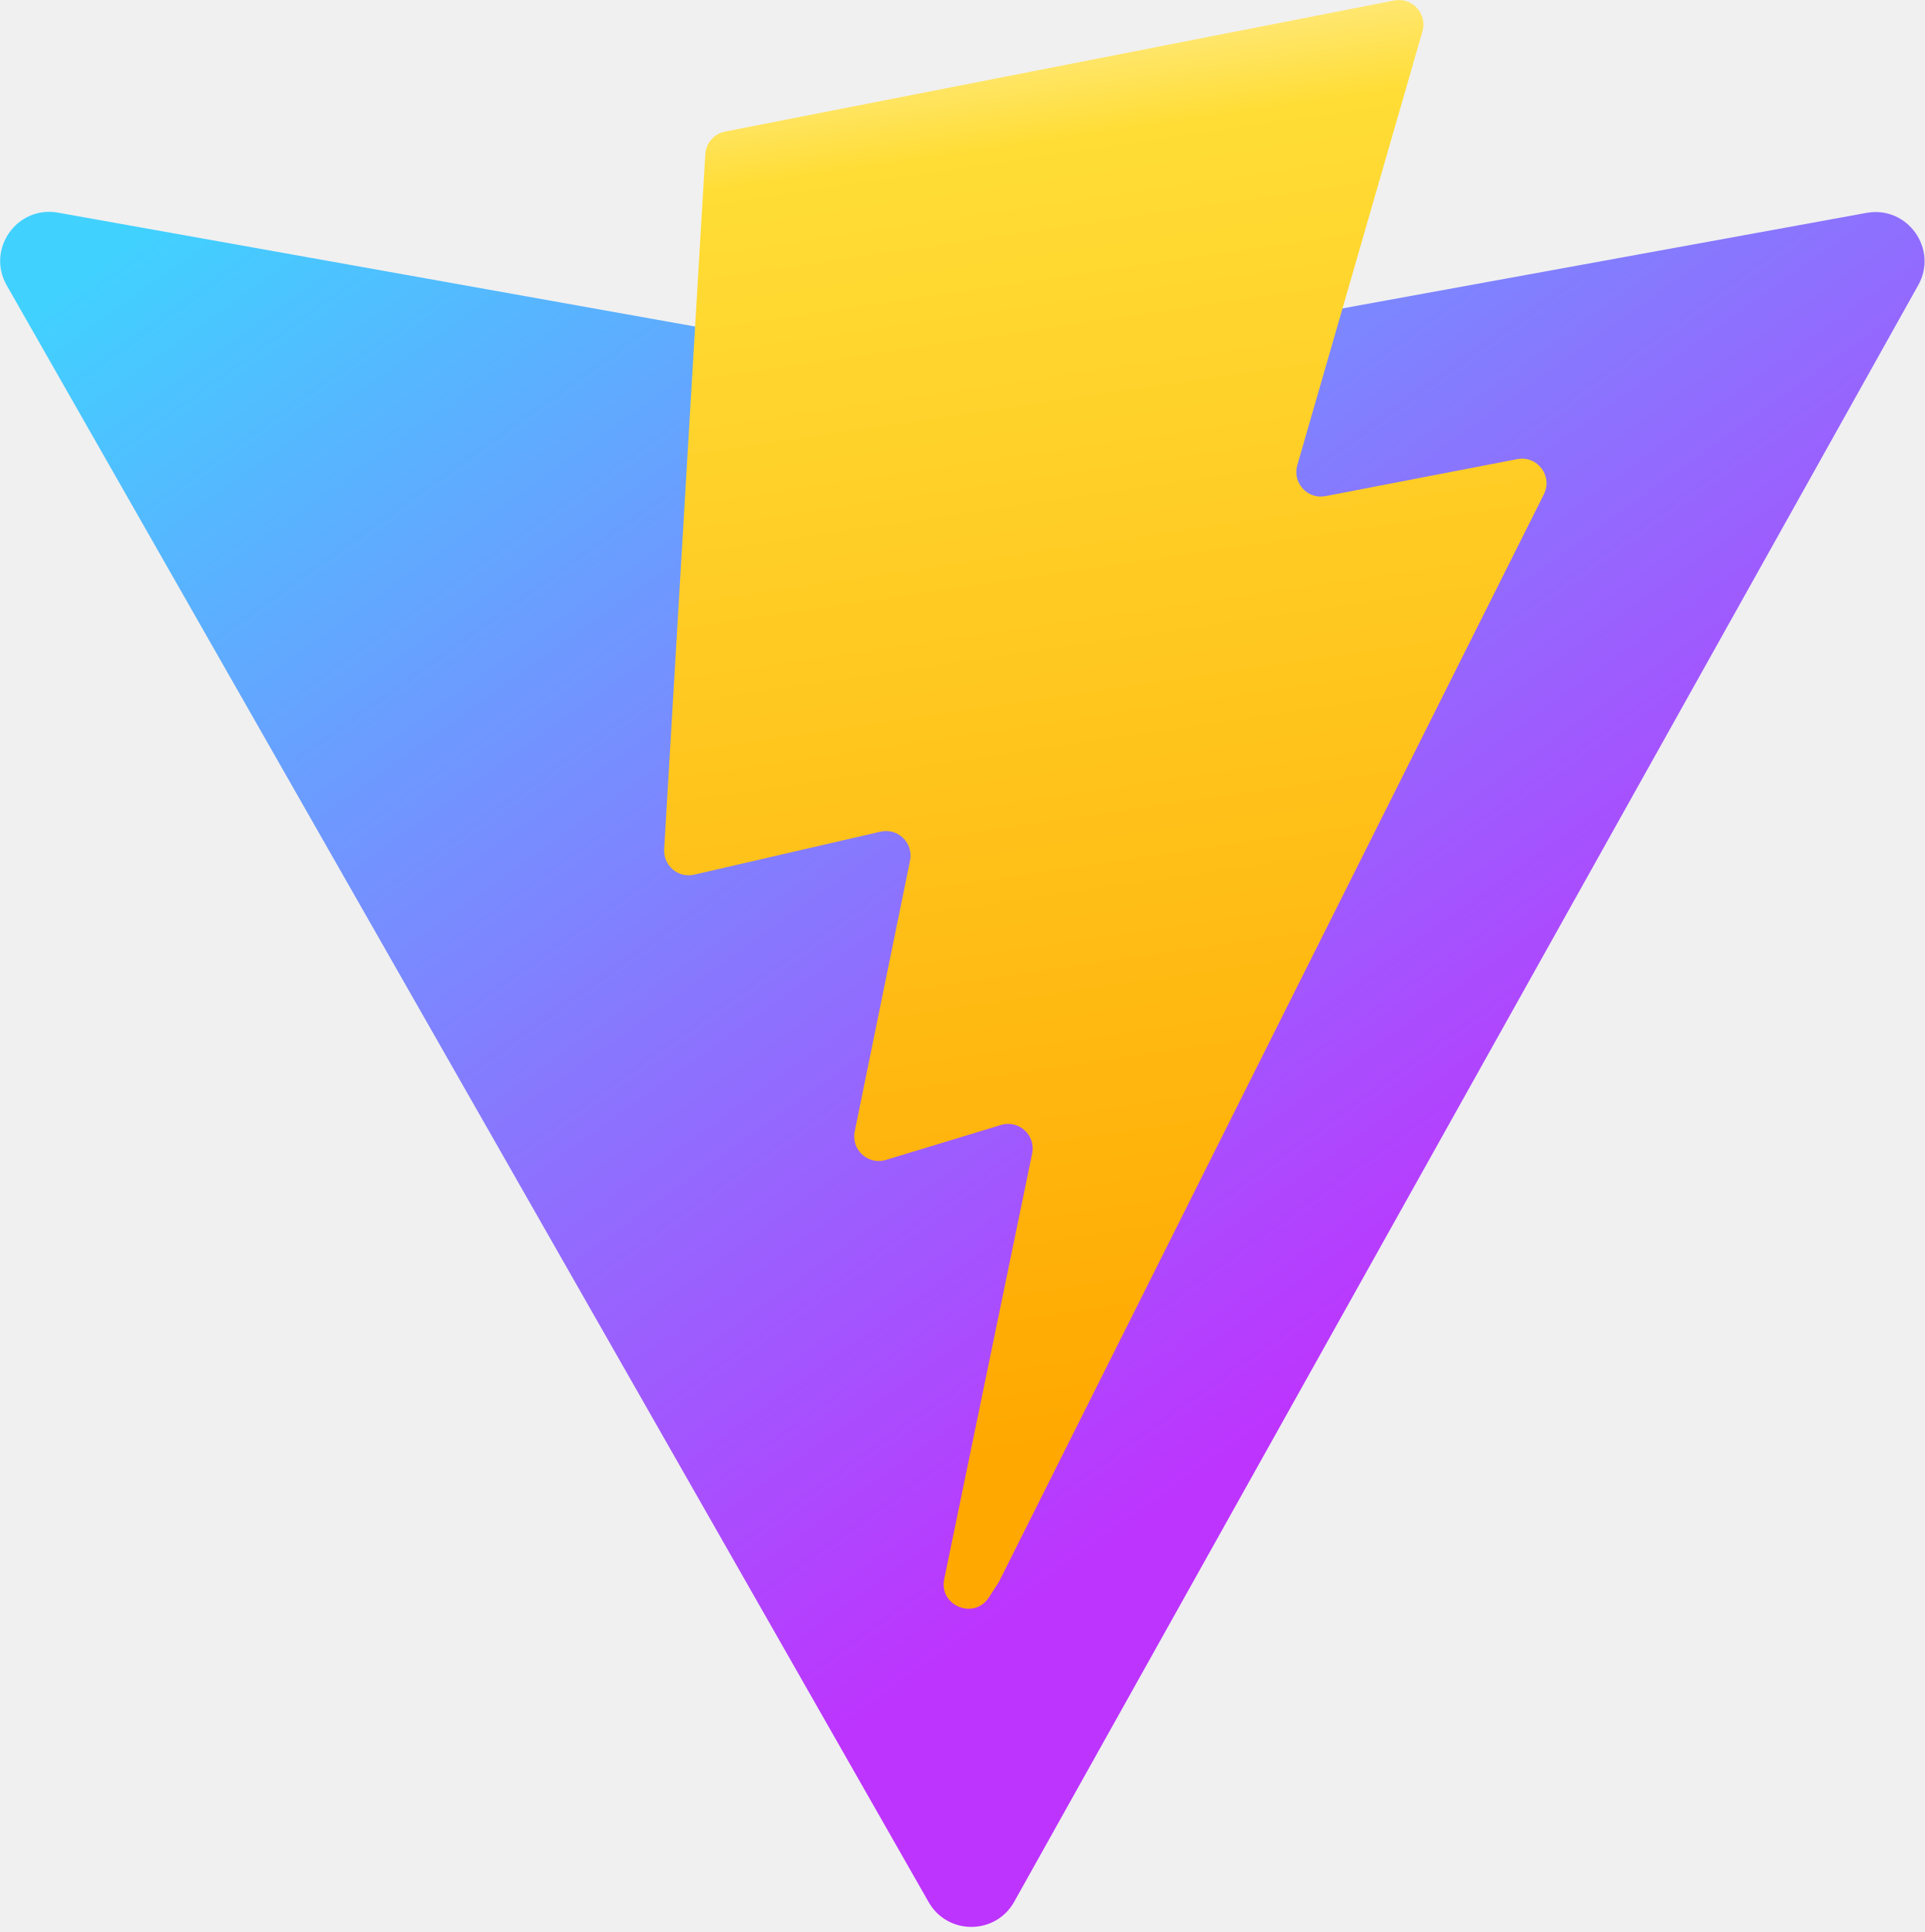
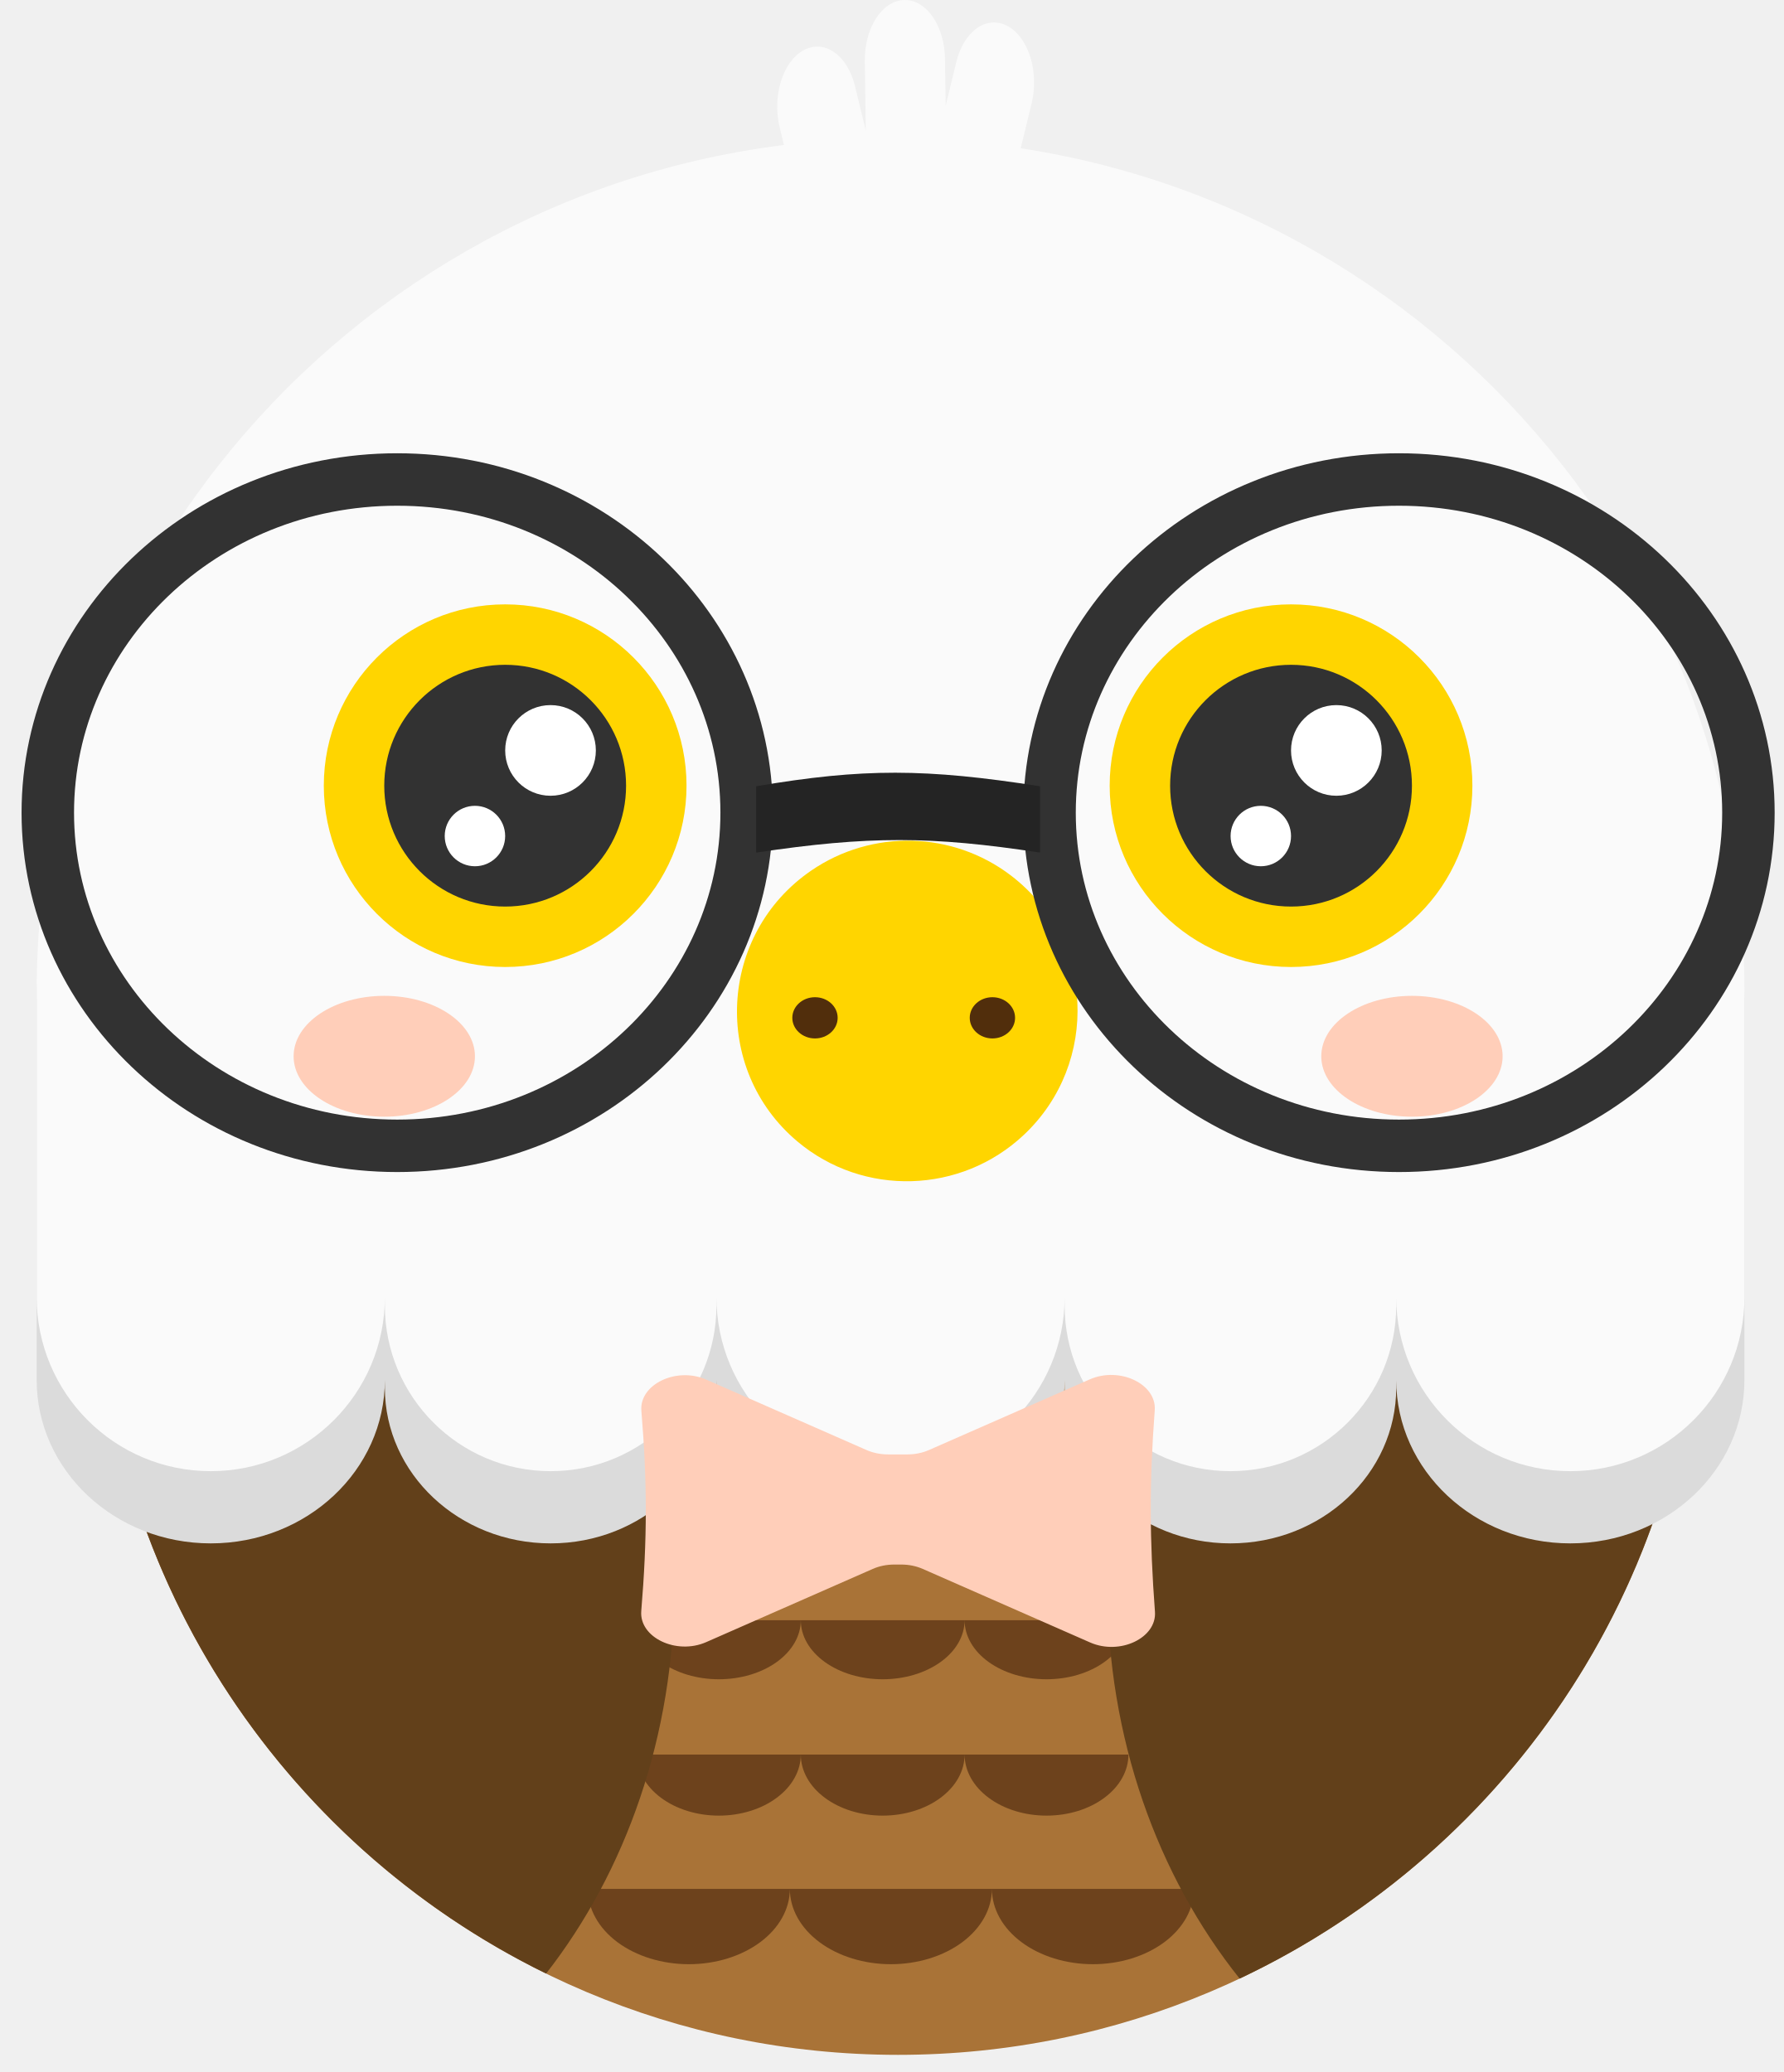
- <svg xmlns="http://www.w3.org/2000/svg" aria-hidden="true" role="img" class="iconify iconify--logos" width="31.88" height="32" preserveAspectRatio="xMidYMid meet" viewBox="0 0 256 257">
-   <defs>
-     <linearGradient id="IconifyId1813088fe1fbc01fb466" x1="-.828%" x2="57.636%" y1="7.652%" y2="78.411%">
-       <stop offset="0%" stop-color="#41D1FF" />
-       <stop offset="100%" stop-color="#BD34FE" />
-     </linearGradient>
-     <linearGradient id="IconifyId1813088fe1fbc01fb467" x1="43.376%" x2="50.316%" y1="2.242%" y2="89.03%">
-       <stop offset="0%" stop-color="#FFEA83" />
-       <stop offset="8.333%" stop-color="#FFDD35" />
-       <stop offset="100%" stop-color="#FFA800" />
-     </linearGradient>
-   </defs>
-   <path fill="url(#IconifyId1813088fe1fbc01fb466)" d="M255.153 37.938L134.897 252.976c-2.483 4.44-8.862 4.466-11.382.048L.875 37.958c-2.746-4.814 1.371-10.646 6.827-9.67l120.385 21.517a6.537 6.537 0 0 0 2.322-.004l117.867-21.483c5.438-.991 9.574 4.796 6.877 9.62Z" />
-   <path fill="url(#IconifyId1813088fe1fbc01fb467)" d="M185.432.063L96.44 17.501a3.268 3.268 0 0 0-2.634 3.014l-5.474 92.456a3.268 3.268 0 0 0 3.997 3.378l24.777-5.718c2.318-.535 4.413 1.507 3.936 3.838l-7.361 36.047c-.495 2.426 1.782 4.5 4.151 3.78l15.304-4.649c2.372-.72 4.652 1.36 4.15 3.788l-11.698 56.621c-.732 3.542 3.979 5.473 5.943 2.437l1.313-2.028l72.516-144.72c1.215-2.423-.88-5.186-3.54-4.672l-25.505 4.922c-2.396.462-4.435-1.77-3.759-4.114l16.646-57.705c.677-2.35-1.37-4.583-3.769-4.113Z" />
+ <svg xmlns="http://www.w3.org/2000/svg" width="68" height="79" viewBox="0 0 68 79" fill="none">
+   <path d="M32.965 2.34C32.947 1.075 33.616 0.028 34.46 0.001C35.304 -0.027 36.003 0.976 36.022 2.241L36.047 4.036L36.453 2.364C36.742 1.176 37.619 0.563 38.413 0.996C39.206 1.428 39.615 2.743 39.326 3.931L37.932 9.67C37.643 10.859 36.766 11.472 35.973 11.039C35.719 10.9 35.504 10.672 35.339 10.385C35.125 10.569 34.878 10.677 34.614 10.686C34.398 10.693 34.191 10.632 34.002 10.517C33.861 11.162 33.531 11.708 33.072 11.959C32.278 12.391 31.401 11.779 31.112 10.59L29.718 4.851C29.43 3.662 29.838 2.348 30.632 1.916C31.425 1.483 32.302 2.096 32.591 3.284L33.003 4.979L32.965 2.34Z" fill="#FAFAFA" />
+   <path d="M3.702 47.814C3.702 64.677 17.372 78.346 34.234 78.346C51.097 78.346 64.766 64.677 64.766 47.814V39.749H3.702L3.702 47.814Z" fill="#A97337" />
+   <g style="mix-blend-mode:multiply">
+     <path fill-rule="evenodd" clip-rule="evenodd" d="M30.525 66.903C30.524 67.207 30.443 67.508 30.287 67.788C30.13 68.071 29.9 68.327 29.61 68.543C29.32 68.76 28.976 68.931 28.597 69.048C28.218 69.165 27.812 69.225 27.402 69.225C26.992 69.225 26.586 69.165 26.207 69.048C25.829 68.931 25.484 68.76 25.194 68.543C24.904 68.327 24.674 68.071 24.518 67.788C24.361 67.506 24.28 67.203 24.28 66.897L27.402 66.897L30.525 66.897L30.525 66.897H33.647H36.769C36.769 67.203 36.688 67.506 36.532 67.788C36.375 68.071 36.145 68.327 35.855 68.543C35.565 68.76 35.221 68.931 34.842 69.048C34.463 69.165 34.057 69.225 33.647 69.225C33.237 69.225 32.831 69.165 32.452 69.048C32.073 68.931 31.729 68.76 31.439 68.543C31.149 68.327 30.919 68.071 30.762 67.788C30.606 67.508 30.526 67.207 30.525 66.903ZM42.776 67.788C42.933 67.506 43.014 67.203 43.014 66.897H39.892L36.769 66.897C36.769 67.203 36.85 67.506 37.007 67.788C37.164 68.071 37.394 68.327 37.684 68.543C37.974 68.76 38.318 68.931 38.697 69.048C39.076 69.165 39.482 69.225 39.892 69.225C40.302 69.225 40.708 69.165 41.087 69.048C41.465 68.931 41.81 68.76 42.099 68.543C42.389 68.327 42.619 68.071 42.776 67.788Z" fill="#4B2807" fill-opacity="0.5" />
+   </g>
+   <g style="mix-blend-mode:multiply">
+     <path fill-rule="evenodd" clip-rule="evenodd" d="M30.525 61.781C30.524 62.075 30.443 62.366 30.287 62.637C30.13 62.91 29.9 63.158 29.61 63.367C29.32 63.576 28.976 63.742 28.597 63.855C28.218 63.968 27.812 64.026 27.402 64.026C26.992 64.026 26.586 63.968 26.207 63.855C25.829 63.742 25.484 63.576 25.194 63.367C24.904 63.158 24.674 62.91 24.518 62.637C24.361 62.364 24.28 62.071 24.28 61.776L27.402 61.776L30.525 61.776L30.525 61.776H33.647H36.769C36.769 62.071 36.688 62.364 36.532 62.637C36.375 62.91 36.145 63.158 35.855 63.367C35.565 63.576 35.221 63.742 34.842 63.855C34.463 63.968 34.057 64.026 33.647 64.026C33.237 64.026 32.831 63.968 32.452 63.855C32.073 63.742 31.729 63.576 31.439 63.367C31.149 63.158 30.919 62.91 30.762 62.637C30.606 62.366 30.526 62.075 30.525 61.781ZM42.776 62.637C42.933 62.364 43.014 62.071 43.014 61.776H39.892L36.769 61.776C36.769 62.071 36.85 62.364 37.007 62.637C37.164 62.91 37.394 63.158 37.684 63.367C37.974 63.576 38.318 63.742 38.697 63.855C39.076 63.968 39.482 64.026 39.892 64.026C40.302 64.026 40.708 63.968 41.087 63.855C41.465 63.742 41.81 63.576 42.099 63.367C42.389 63.158 42.619 62.91 42.776 62.637Z" fill="#4B2807" fill-opacity="0.5" />
+   </g>
+   <g style="mix-blend-mode:multiply">
+     <path fill-rule="evenodd" clip-rule="evenodd" d="M26.257 72.019H30.108H33.959H37.81C37.81 72.78 37.404 73.51 36.682 74.049C35.96 74.587 34.98 74.89 33.959 74.89C32.938 74.89 31.958 74.587 31.236 74.049C30.517 73.513 30.112 72.787 30.108 72.029C30.106 72.402 30.007 72.772 29.815 73.117C29.622 73.466 29.338 73.782 28.98 74.049C28.623 74.315 28.198 74.527 27.731 74.671C27.264 74.815 26.763 74.89 26.257 74.89C25.752 74.89 25.251 74.815 24.784 74.671C24.316 74.527 23.892 74.315 23.534 74.049C23.177 73.782 22.893 73.466 22.7 73.117C22.506 72.769 22.406 72.396 22.406 72.019L26.257 72.019ZM45.219 73.117C45.412 72.769 45.512 72.396 45.512 72.019H41.661L37.81 72.019C37.81 72.396 37.91 72.769 38.103 73.117C38.297 73.466 38.58 73.782 38.938 74.049C39.295 74.315 39.72 74.527 40.187 74.671C40.654 74.815 41.155 74.89 41.661 74.89C42.166 74.89 42.667 74.815 43.135 74.671C43.602 74.527 44.026 74.315 44.384 74.049C44.741 73.782 45.025 73.466 45.219 73.117Z" fill="#4B2807" fill-opacity="0.5" />
+   </g>
+   <path fill-rule="evenodd" clip-rule="evenodd" d="M13.007 39.749H3.702V47.814C3.702 59.862 10.681 70.281 20.817 75.247C23.854 71.355 25.707 66.175 25.707 60.488C25.707 50.856 20.392 42.677 13.007 39.749ZM54.911 39.749H64.766V47.814C64.766 60.02 57.604 70.553 47.253 75.439C44.126 71.526 42.211 66.269 42.211 60.488C42.211 50.856 47.526 42.676 54.911 39.749Z" fill="#62401A" />
+   <path d="M33.946 8.031C16.282 8.031 1.904 21.244 1.411 37.719C1.402 37.85 1.398 37.981 1.398 38.114V52.614C1.398 56.055 4.369 58.845 8.034 58.845C11.699 58.845 14.67 56.055 14.67 52.614V47.154L14.67 52.91C14.67 56.188 17.5 58.845 20.99 58.845C24.481 58.845 27.31 56.188 27.31 52.91L27.31 47.154V52.614C27.31 56.055 30.281 58.845 33.946 58.845C37.611 58.845 40.582 56.055 40.582 52.614L40.582 52.91C40.582 56.188 43.412 58.845 46.902 58.845C50.393 58.845 53.222 56.188 53.222 52.91V52.627C53.23 56.062 56.198 58.845 59.858 58.845C63.523 58.845 66.494 56.055 66.494 52.614V38.114C66.494 37.981 66.49 37.85 66.481 37.719C65.988 21.244 51.61 8.031 33.946 8.031Z" fill="#DBDBDB" />
+   <path fill-rule="evenodd" clip-rule="evenodd" d="M33.946 5.278C15.97 5.278 1.398 19.85 1.398 37.826V39.448C1.398 39.456 1.398 39.464 1.398 39.472V49.456C1.398 53.121 4.369 56.092 8.034 56.092C11.693 56.092 14.661 53.13 14.67 49.473V49.772C14.67 53.262 17.5 56.092 20.99 56.092C24.48 56.092 27.31 53.262 27.31 49.772V44.4H27.31V49.456C27.31 53.121 30.281 56.092 33.946 56.092C37.611 56.092 40.582 53.121 40.582 49.456V44.4L40.582 49.772C40.582 53.262 43.412 56.092 46.902 56.092C50.393 56.092 53.222 53.262 53.222 49.772V49.486C53.238 53.137 56.203 56.092 59.858 56.092C63.523 56.092 66.495 53.121 66.495 49.456L66.495 44.4V37.826C66.495 19.85 51.922 5.278 33.946 5.278Z" fill="#FAFAFA" />
+   <path d="M35.41 55.286C35.162 55.395 34.88 55.453 34.593 55.453H33.849C33.562 55.453 33.28 55.395 33.031 55.286L26.925 52.602C25.781 52.099 24.365 52.786 24.448 53.789C24.676 56.528 24.672 58.687 24.444 61.425C24.361 62.428 25.776 63.112 26.919 62.61L33.27 59.818C33.518 59.709 33.8 59.652 34.087 59.652H34.355C34.642 59.652 34.923 59.709 35.172 59.818L41.554 62.623C42.691 63.123 44.099 62.449 44.025 61.451C43.818 58.693 43.809 56.526 44.017 53.769C44.092 52.769 42.68 52.091 41.541 52.592L35.41 55.286Z" fill="#FFCEB9" />
+   <path d="M30.392 43.518C27.111 40.755 27.387 35.612 30.927 33.19C33.238 31.608 36.313 31.682 38.538 33.383C41.715 35.813 41.941 40.527 39.028 43.269C36.63 45.526 32.911 45.639 30.392 43.518Z" fill="#FFD500" />
+   <ellipse cx="31.066" cy="38.807" rx="0.864" ry="0.786" fill="#512E0C" />
+   <ellipse cx="37.829" cy="38.807" rx="0.864" ry="0.786" fill="#512E0C" />
+   <circle cx="19.256" cy="29.956" r="6.913" fill="#FFD500" />
+   <circle cx="19.256" cy="29.956" r="4.609" fill="#323232" />
+   <circle cx="20.985" cy="28.612" r="1.728" fill="white" />
+   <circle cx="18.104" cy="31.876" r="1.152" fill="white" />
+   <circle cx="49.212" cy="29.956" r="6.913" fill="#FFD500" />
+   <circle cx="49.212" cy="29.956" r="4.609" fill="#323232" />
+   <circle cx="50.94" cy="28.612" r="1.728" fill="white" />
+   <circle cx="48.06" cy="31.876" r="1.152" fill="white" />
+   <ellipse cx="14.648" cy="40.273" rx="3.456" ry="2.304" fill="#FFCEB9" />
+   <ellipse cx="53.821" cy="40.273" rx="3.456" ry="2.304" fill="#FFCEB9" />
+   <path d="M28.461 30.985C28.461 37.959 22.54 43.687 15.141 43.687C7.743 43.687 1.822 37.959 1.822 30.985C1.822 24.01 7.743 18.282 15.141 18.282C22.54 18.282 28.461 24.01 28.461 30.985Z" stroke="#323232" stroke-width="2" />
+   <path d="M66.647 30.985C66.647 37.959 60.725 43.687 53.327 43.687C45.929 43.687 40.007 37.959 40.007 30.985C40.007 24.01 45.929 18.282 53.327 18.282C60.725 18.282 66.647 24.01 66.647 30.985Z" stroke="#323232" stroke-width="2" />
+   <path d="M28.825 29.978C32.9 29.284 35.291 29.296 39.644 29.978V32.507C35.487 31.874 33.117 31.866 28.825 32.507V29.978Z" fill="#242424" />
</svg>
